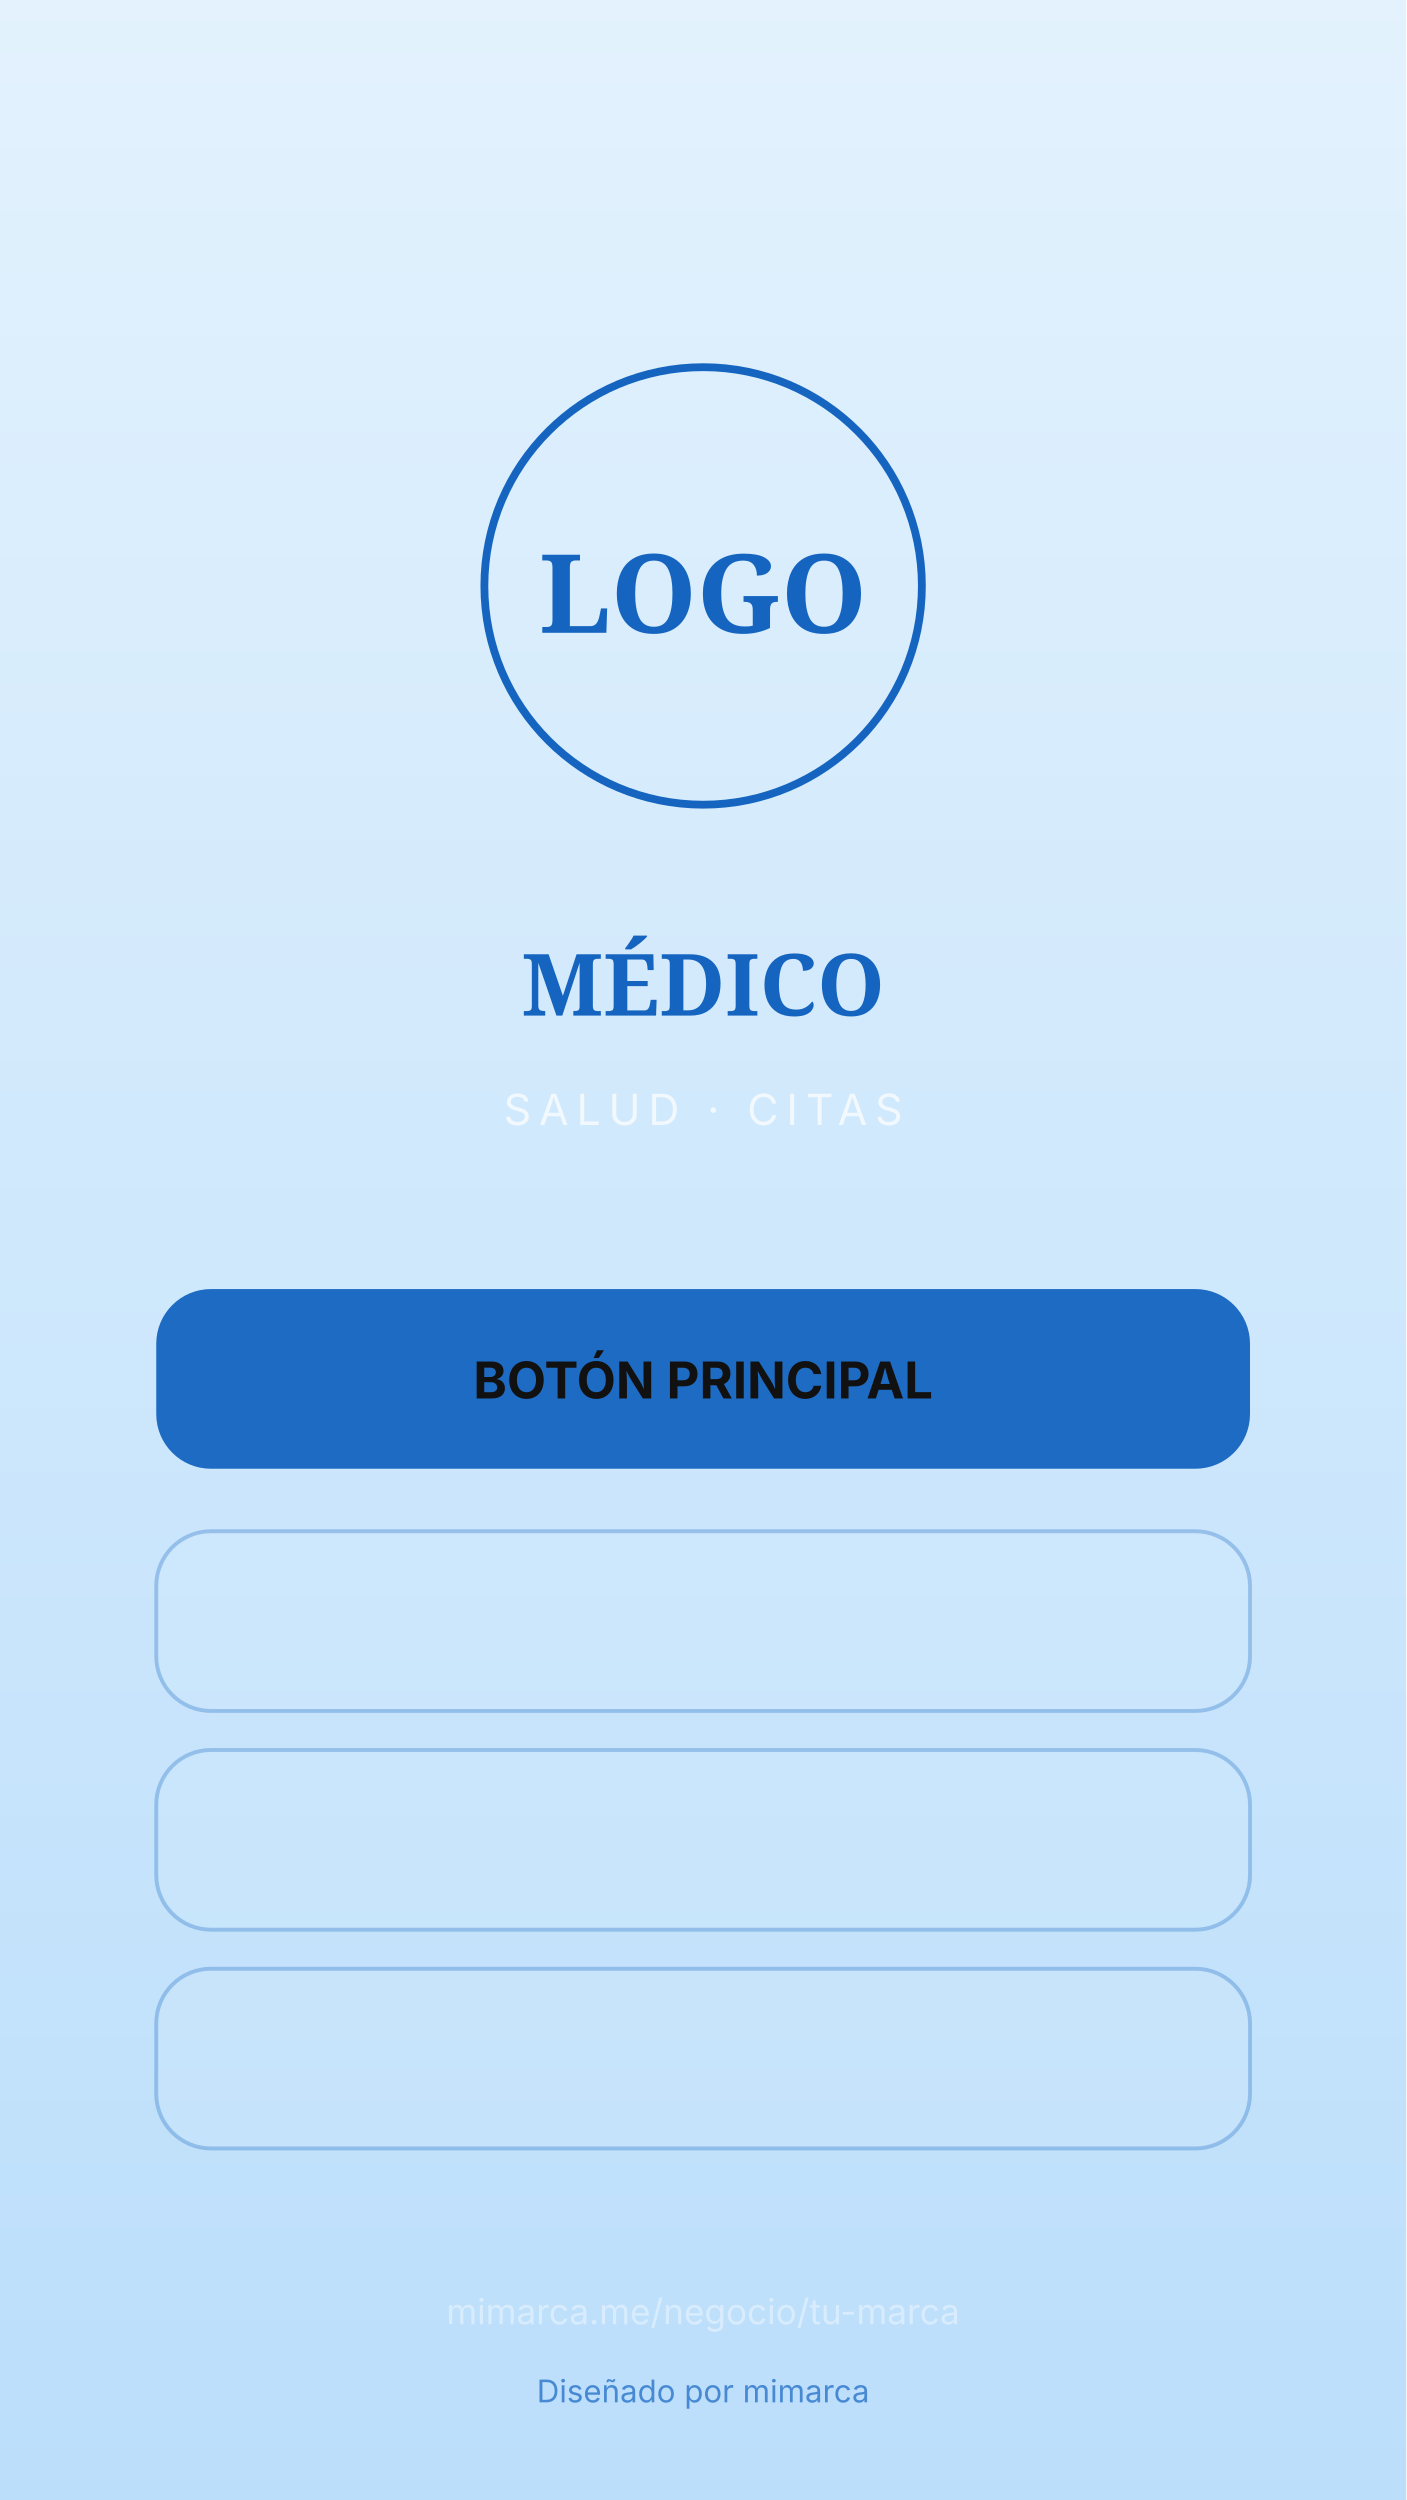
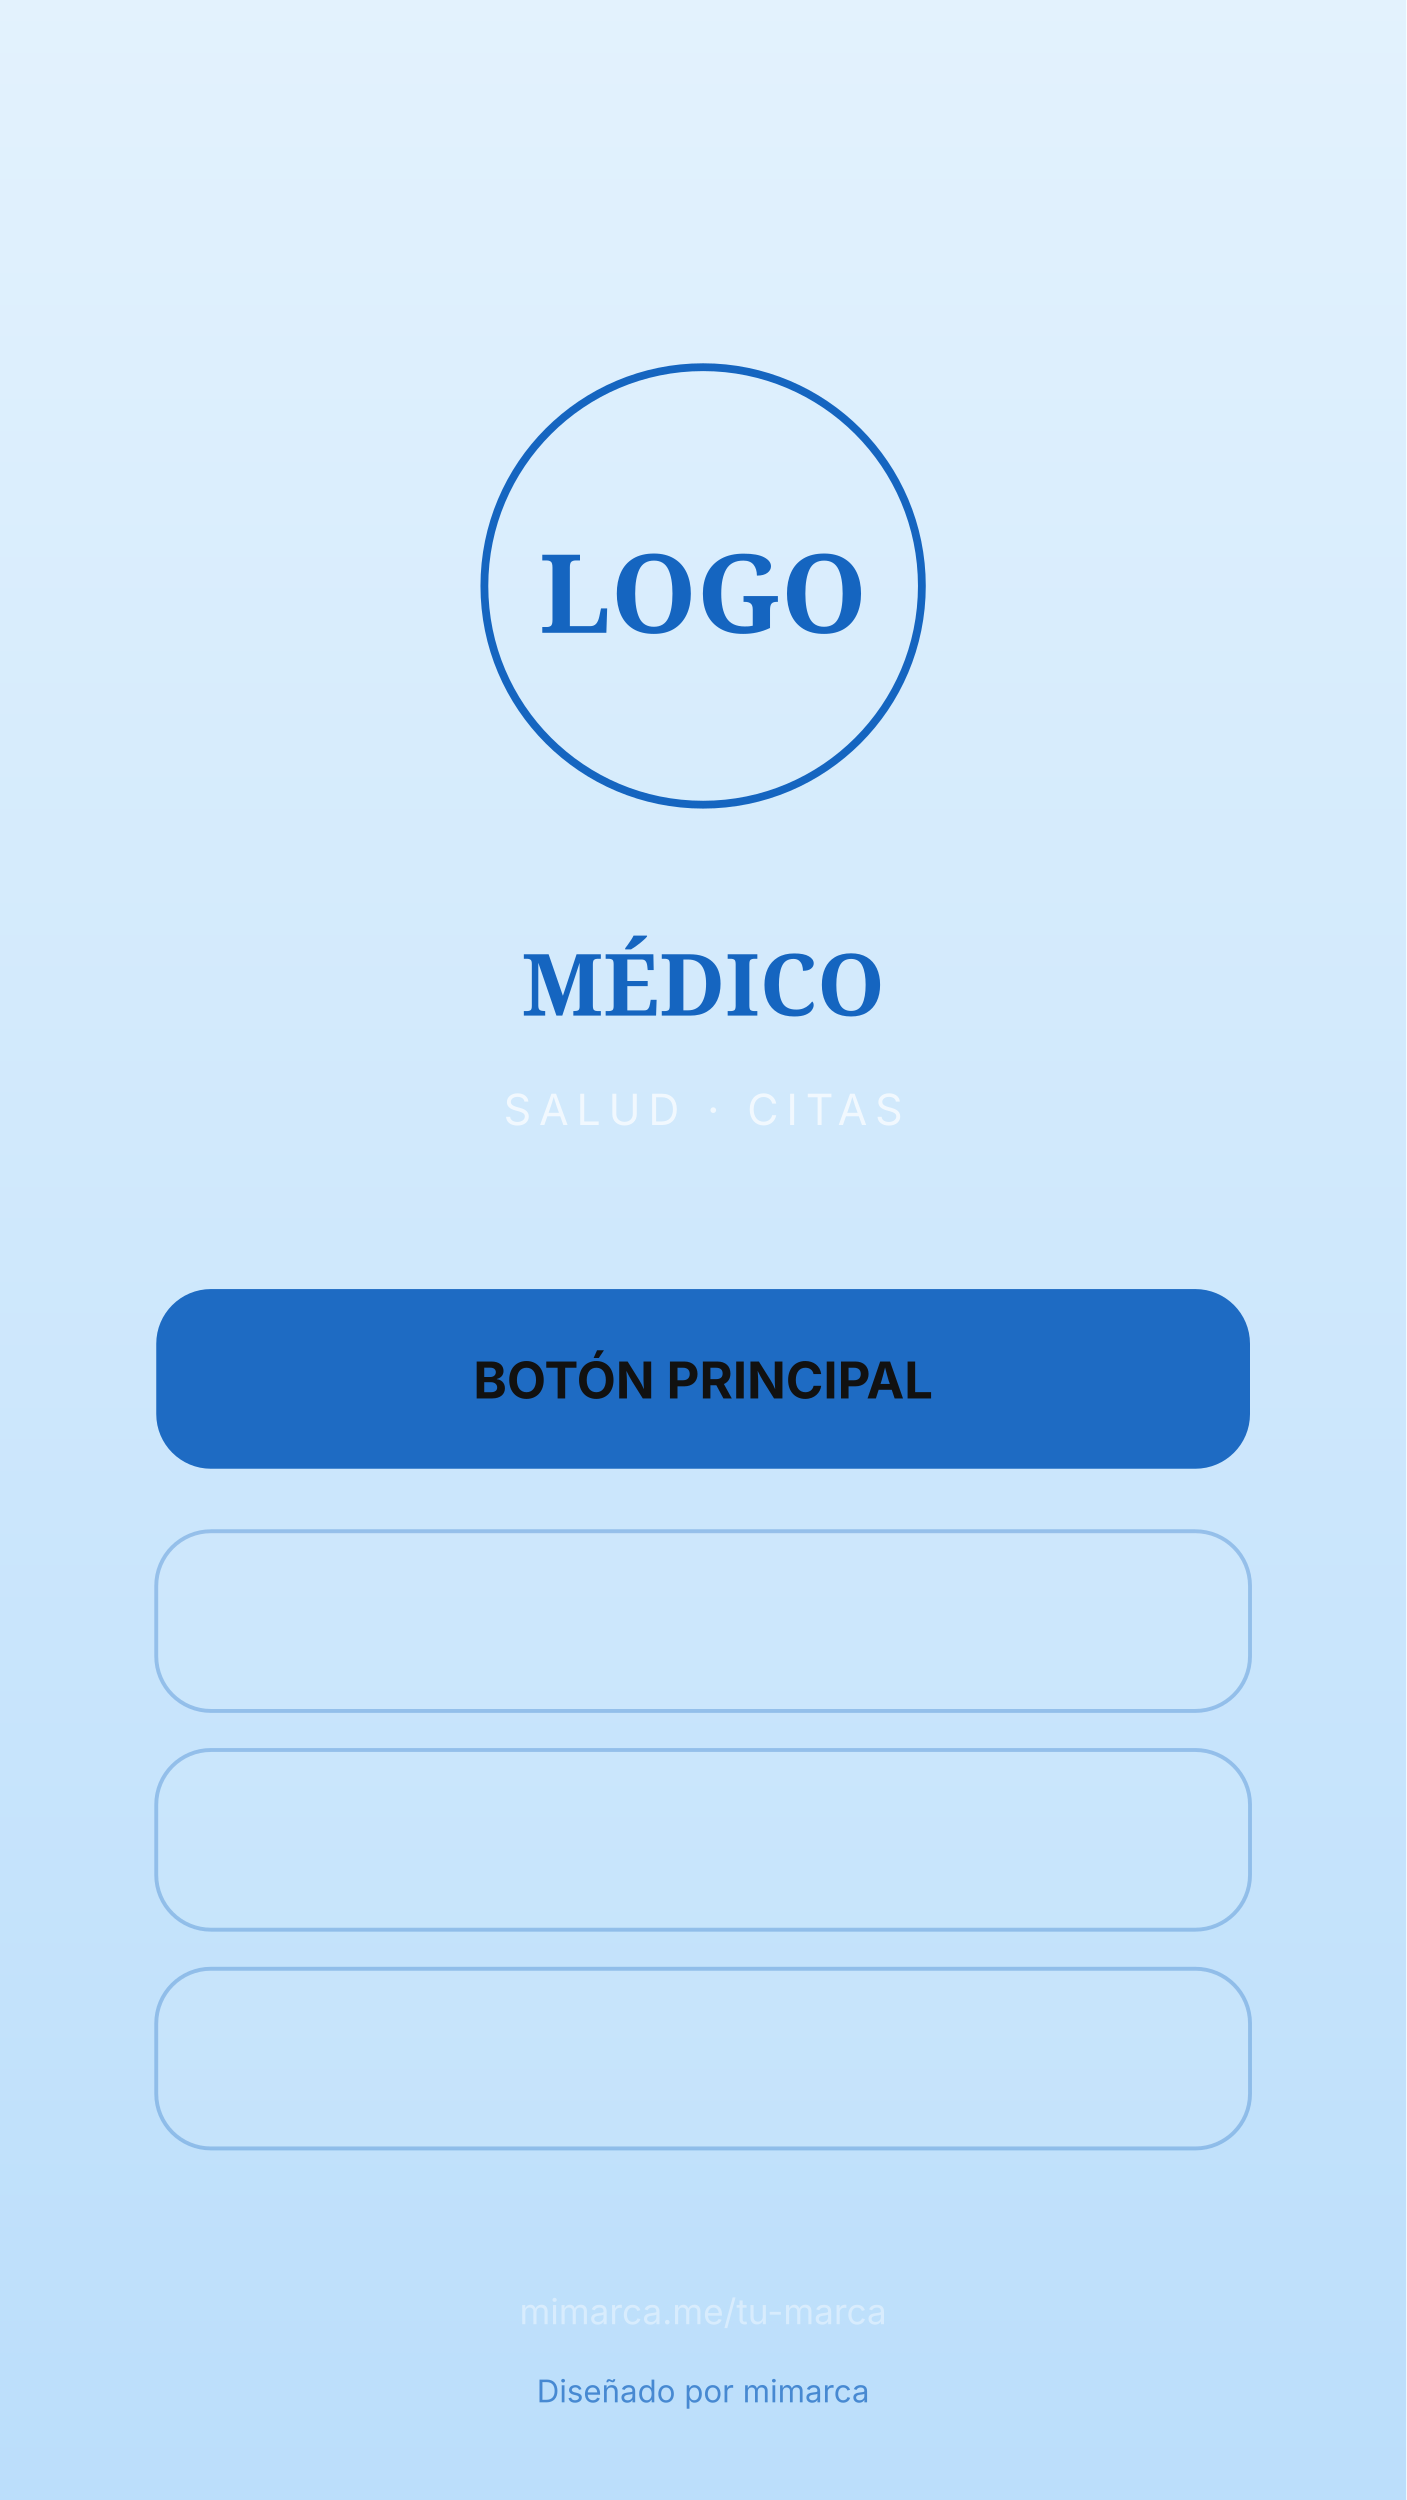
<svg xmlns="http://www.w3.org/2000/svg" viewBox="0 0 360 640" width="360" height="640">
  <defs>
    <linearGradient id="bg" x1="0" y1="0" x2="0" y2="1">
      <stop offset="0%" stop-color="#e3f2fd" />
      <stop offset="100%" stop-color="#bbdefb" />
    </linearGradient>
  </defs>
  <rect width="360" height="640" fill="url(#bg)" />
  <circle cx="180" cy="150" r="56" fill="none" stroke="#1565c0" stroke-width="2" />
  <text x="180" y="162" text-anchor="middle" font-family="Georgia, serif" font-size="28" fill="#1565c0" font-weight="700">LOGO</text>
  <text x="180" y="260" text-anchor="middle" font-family="Georgia, serif" font-size="22" fill="#1565c0" font-weight="700">MÉDICO</text>
  <text x="180" y="288" text-anchor="middle" font-family="Inter, sans-serif" font-size="11" fill="rgba(255,255,255,0.7)" letter-spacing="2">SALUD · CITAS</text>
  <rect x="40" y="330" width="280" height="46" rx="14" fill="#1565c0" opacity="0.95" />
  <text x="180" y="358" text-anchor="middle" font-family="Inter, sans-serif" font-size="13" fill="#111" font-weight="700">BOTÓN PRINCIPAL</text>
  <rect x="40" y="392" width="280" height="46" rx="14" fill="rgba(255,255,255,0.06)" stroke="#1565c0" stroke-opacity="0.3" />
  <rect x="40" y="448" width="280" height="46" rx="14" fill="rgba(255,255,255,0.06)" stroke="#1565c0" stroke-opacity="0.3" />
  <rect x="40" y="504" width="280" height="46" rx="14" fill="rgba(255,255,255,0.06)" stroke="#1565c0" stroke-opacity="0.3" />
-   <text x="180" y="595" text-anchor="middle" font-family="Inter, sans-serif" font-size="9" fill="rgba(255,255,255,0.4)">mimarca.me/negocio/tu-marca</text>
+   <text x="180" y="595" text-anchor="middle" font-family="Inter, sans-serif" font-size="9" fill="rgba(255,255,255,0.4)">mimarca.me/tu-marca</text>
  <text x="180" y="615" text-anchor="middle" font-family="Inter, sans-serif" font-size="8" fill="#1565c0" opacity="0.7">Diseñado por mimarca</text>
</svg>
